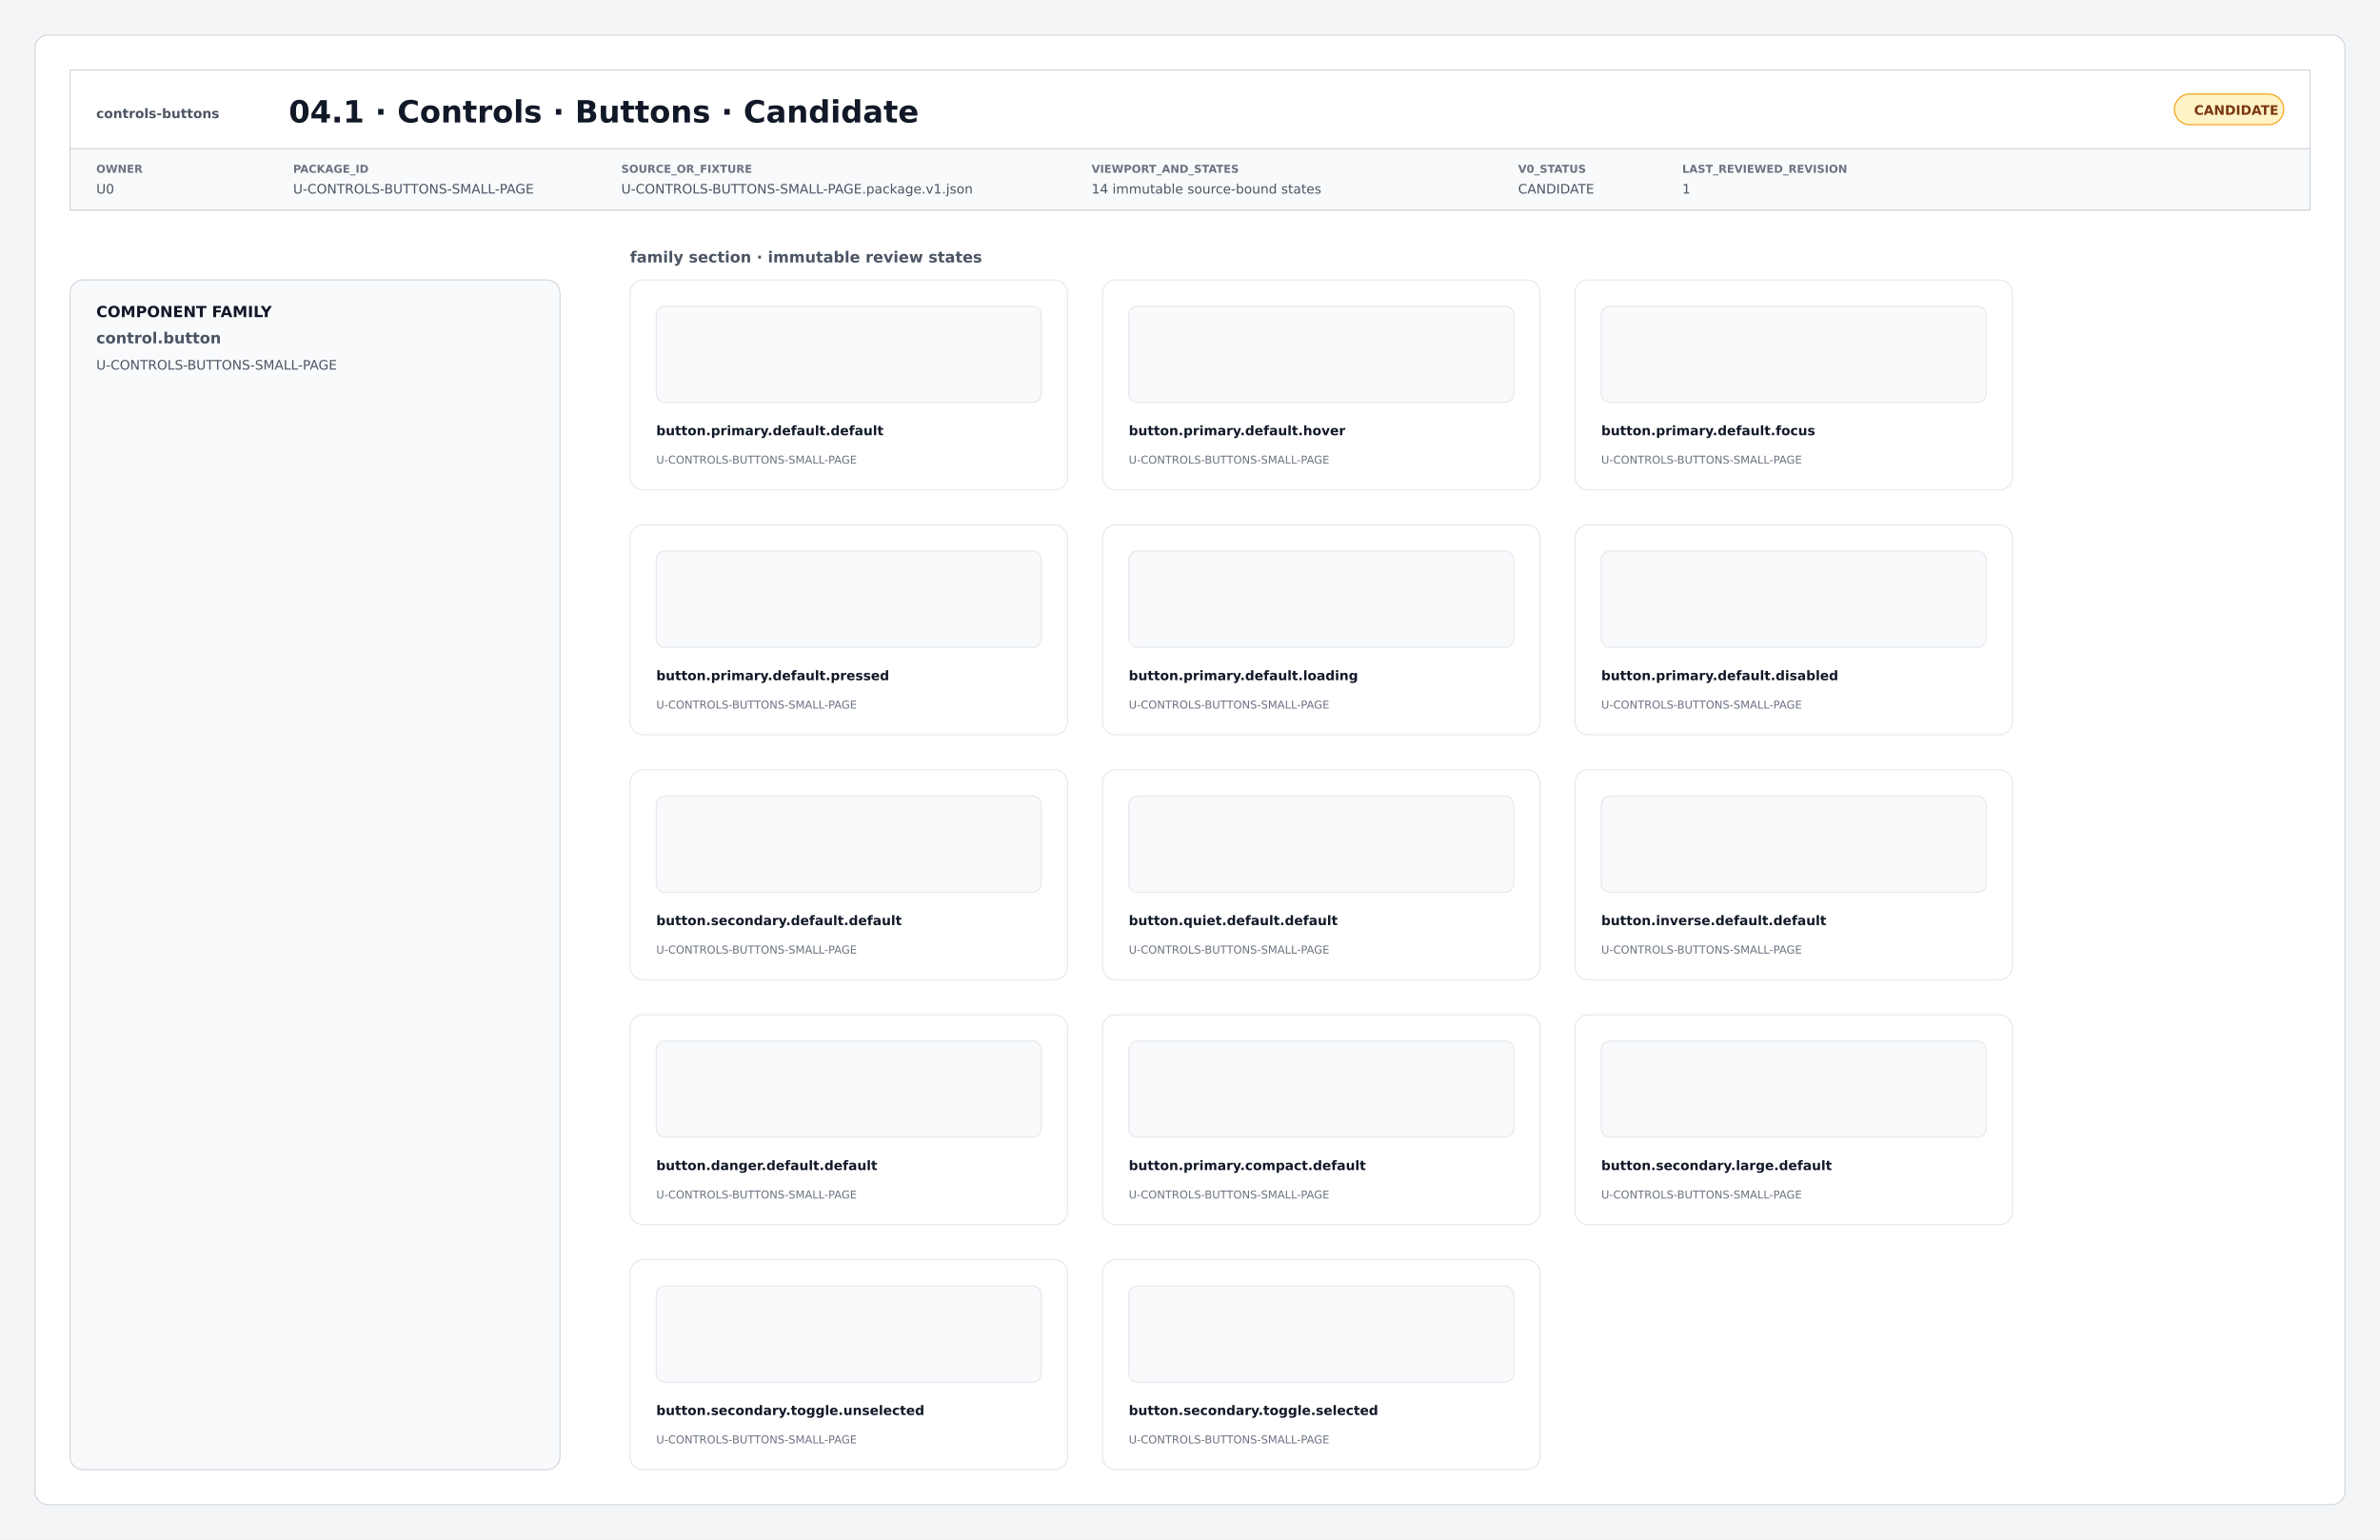
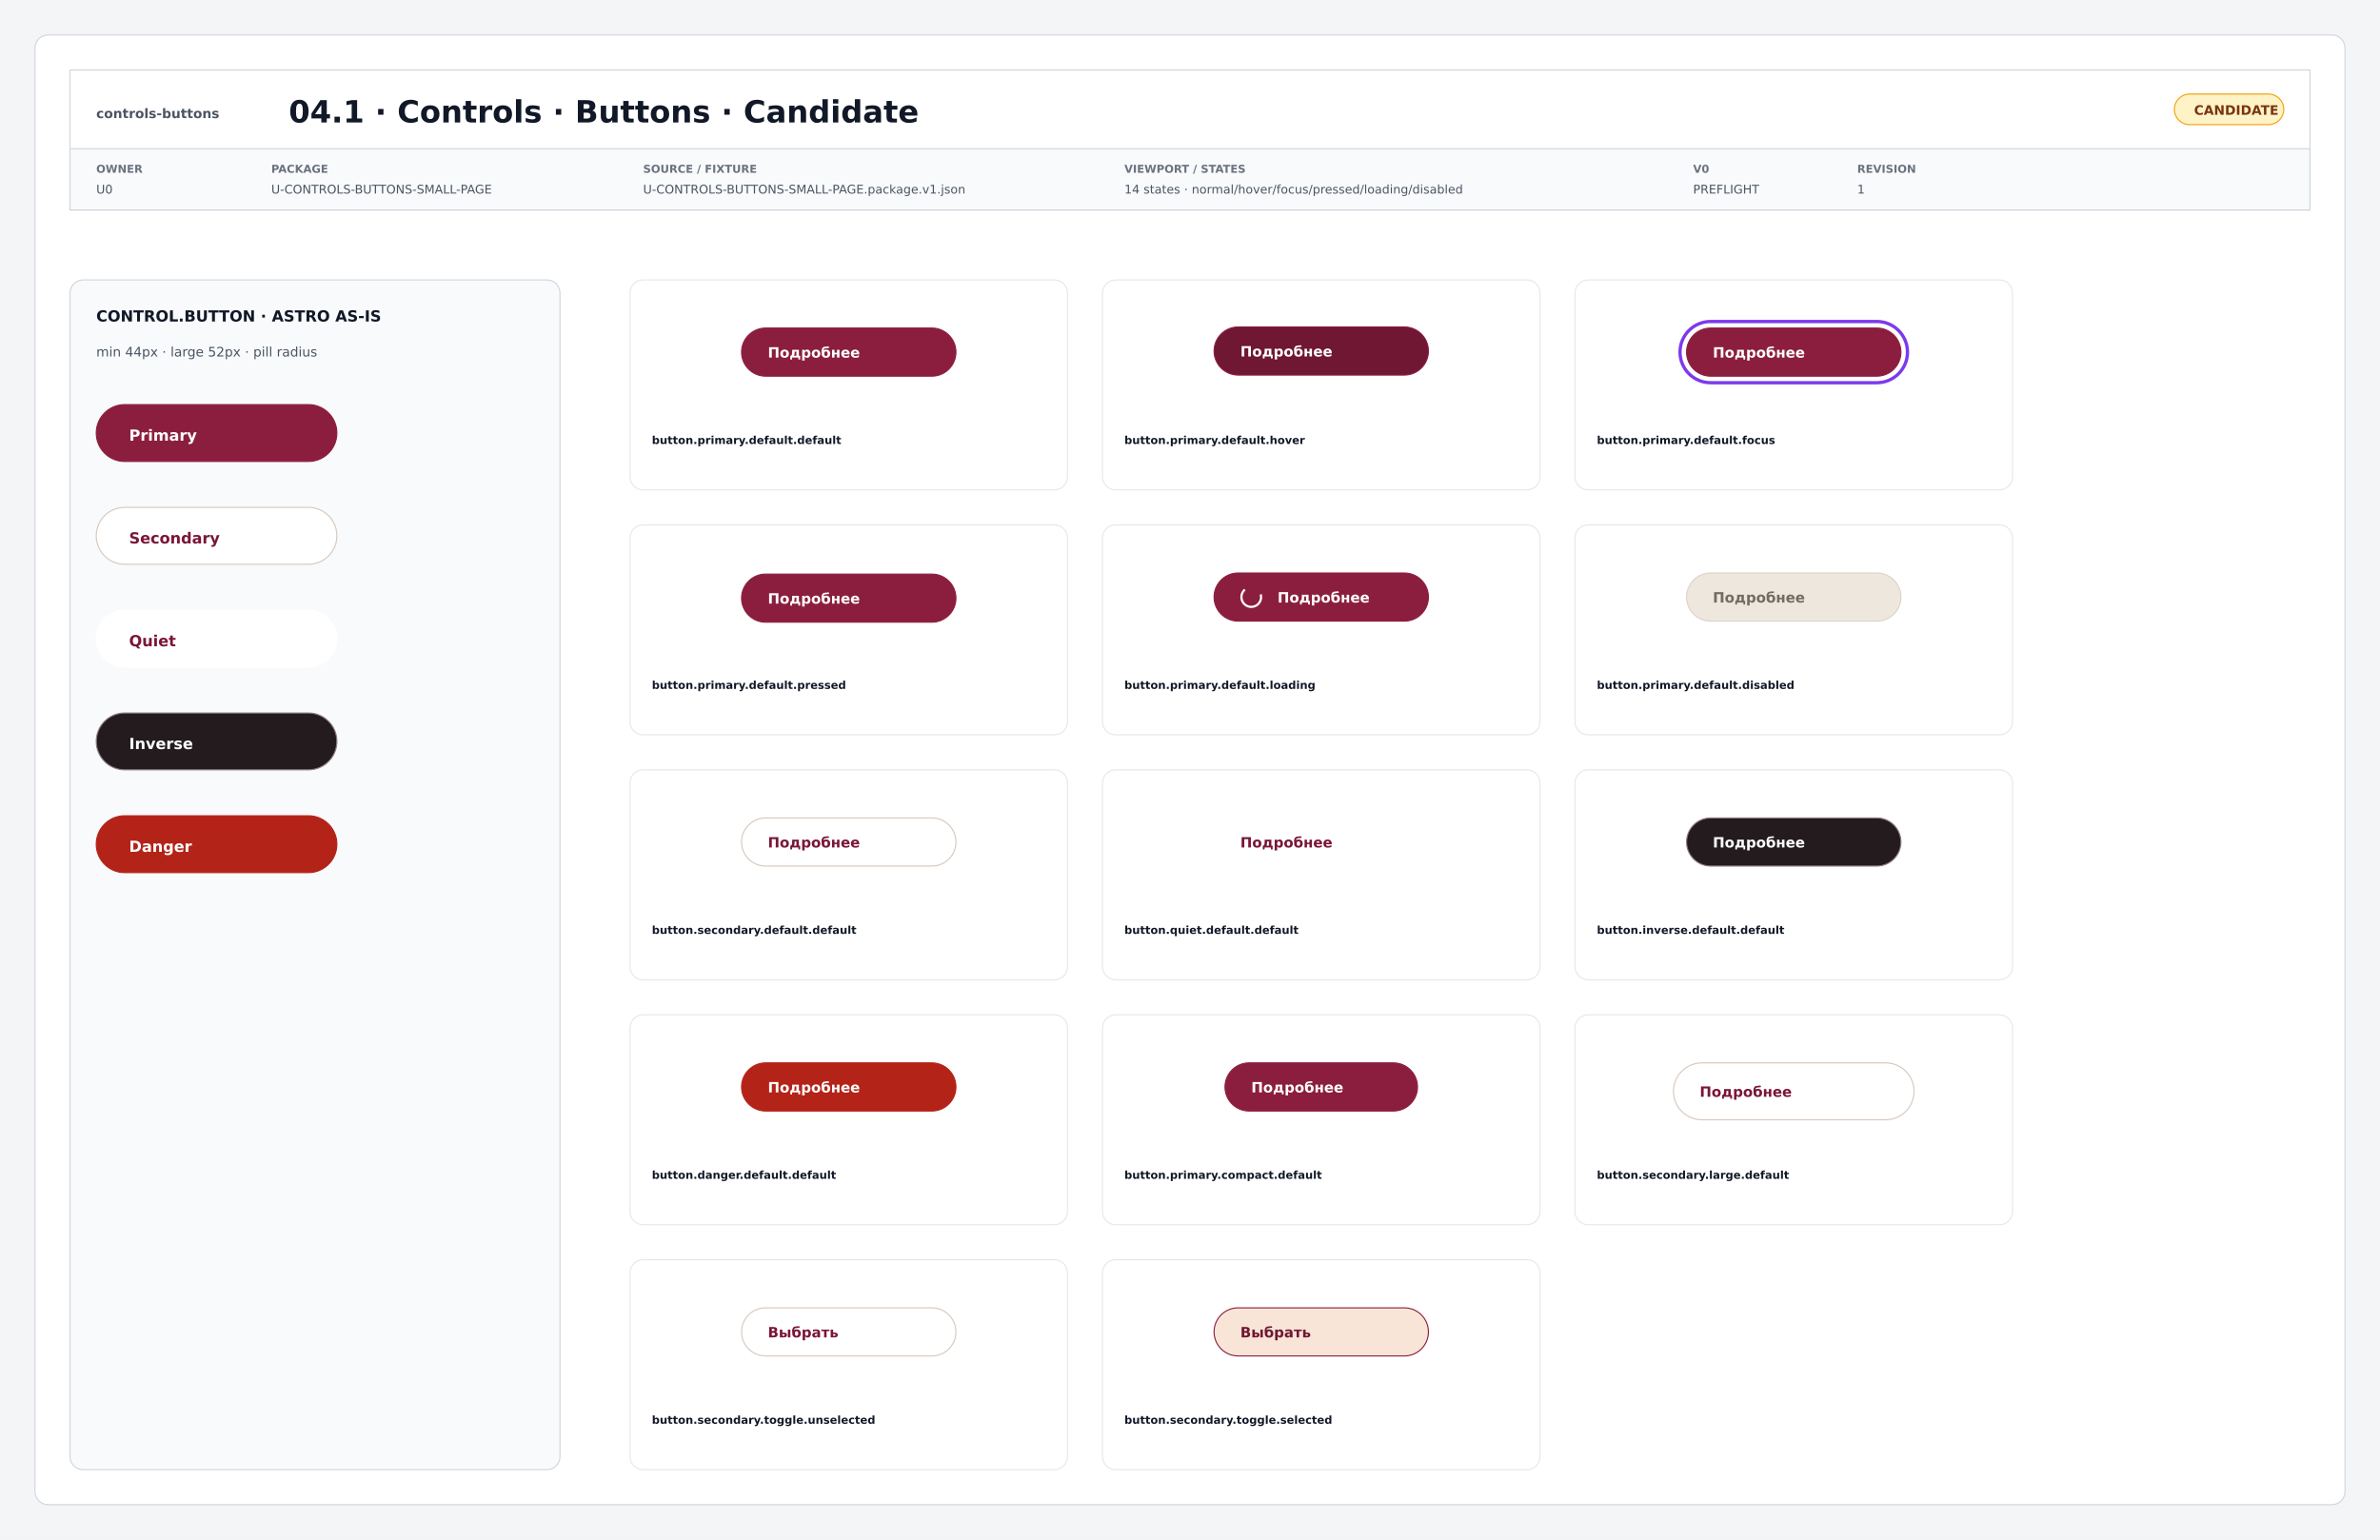
- <svg xmlns="http://www.w3.org/2000/svg" width="2176" height="1408" viewBox="0 0 2176 1408" data-root-width="2176" data-root-height="1408" data-template="COMPONENT_STATE_GRID_V2" data-template-columns="3" data-version="R2">
+ <svg xmlns="http://www.w3.org/2000/svg" width="2176" height="1408" viewBox="0 0 2176 1408" data-root-width="2176" data-root-height="1408" data-template="COMPONENT_STATE_GRID_V2" data-template-columns="3" data-version="R2" data-source-bound="true">
  <rect width="100%" height="100%" fill="#F3F5F7" />
  <rect x="32" y="32" width="2112" height="1344" rx="12" fill="#FFFFFF" stroke="#D1D5DB" data-candidate-root="true" />
-   <g data-component="ATLAS_PAGE_HEADER_V2">
+   <g data-component="ATLAS_PAGE_HEADER_V2" data-header-metadata-correct="true">
    <rect x="64" y="64" width="2048" height="128" fill="#FFFFFF" stroke="#D1D5DB" />
    <rect x="64" y="136" width="2048" height="56" fill="#F8FAFC" stroke="#D1D5DB" />
    <text x="88" y="108" font-family="DejaVu Sans" font-size="12" font-weight="700" fill="#4B5563" data-semantic-id="atlas.header.top.section">controls-buttons</text>
    <text x="264" y="112" font-family="DejaVu Sans" font-size="28" font-weight="700" fill="#111827" data-semantic-id="atlas.header.top.page-title">04.1 · Controls · Buttons · Candidate</text>
    <rect x="1988" y="86" width="100" height="28" rx="14" fill="#FEF3C7" stroke="#F59E0B" data-semantic-id="atlas.header.top.lifecycle-status" />
    <text x="2006" y="105" font-family="DejaVu Sans" font-size="12" font-weight="700" fill="#78350F">CANDIDATE</text>
    <text x="88" y="158" font-family="DejaVu Sans" font-size="10" font-weight="700" fill="#6B7280">OWNER</text>
-     <text x="88" y="177" font-family="DejaVu Sans" font-size="12" font-weight="400" fill="#4B5563" data-semantic-id="atlas.header.meta.owner">U0</text>
-     <text x="268" y="158" font-family="DejaVu Sans" font-size="10" font-weight="700" fill="#6B7280">PACKAGE_ID</text>
-     <text x="268" y="177" font-family="DejaVu Sans" font-size="12" font-weight="400" fill="#4B5563" data-semantic-id="atlas.header.meta.package-id">U-CONTROLS-BUTTONS-SMALL-PAGE</text>
-     <text x="568" y="158" font-family="DejaVu Sans" font-size="10" font-weight="700" fill="#6B7280">SOURCE_OR_FIXTURE</text>
-     <text x="568" y="177" font-family="DejaVu Sans" font-size="12" font-weight="400" fill="#4B5563" data-semantic-id="atlas.header.meta.source-or-fixture">U-CONTROLS-BUTTONS-SMALL-PAGE.package.v1.json</text>
-     <text x="998" y="158" font-family="DejaVu Sans" font-size="10" font-weight="700" fill="#6B7280">VIEWPORT_AND_STATES</text>
-     <text x="998" y="177" font-family="DejaVu Sans" font-size="12" font-weight="400" fill="#4B5563" data-semantic-id="atlas.header.meta.viewport-and-state-coverage">14 immutable source-bound states</text>
-     <text x="1388" y="158" font-family="DejaVu Sans" font-size="10" font-weight="700" fill="#6B7280">V0_STATUS</text>
-     <text x="1388" y="177" font-family="DejaVu Sans" font-size="12" font-weight="400" fill="#4B5563" data-semantic-id="atlas.header.meta.v0-status">CANDIDATE</text>
-     <text x="1538" y="158" font-family="DejaVu Sans" font-size="10" font-weight="700" fill="#6B7280">LAST_REVIEWED_REVISION</text>
-     <text x="1538" y="177" font-family="DejaVu Sans" font-size="12" font-weight="400" fill="#4B5563" data-semantic-id="atlas.header.meta.last-reviewed-revision">1</text>
+     <text x="88" y="177" font-family="DejaVu Sans" font-size="11" font-weight="400" fill="#4B5563" data-semantic-id="atlas.header.meta.owner">U0</text>
+     <text x="248" y="158" font-family="DejaVu Sans" font-size="10" font-weight="700" fill="#6B7280">PACKAGE</text>
+     <text x="248" y="177" font-family="DejaVu Sans" font-size="11" font-weight="400" fill="#4B5563" data-semantic-id="atlas.header.meta.package-id">U-CONTROLS-BUTTONS-SMALL-PAGE</text>
+     <text x="588" y="158" font-family="DejaVu Sans" font-size="10" font-weight="700" fill="#6B7280">SOURCE / FIXTURE</text>
+     <text x="588" y="177" font-family="DejaVu Sans" font-size="11" font-weight="400" fill="#4B5563" data-semantic-id="atlas.header.meta.source-or-fixture">U-CONTROLS-BUTTONS-SMALL-PAGE.package.v1.json</text>
+     <text x="1028" y="158" font-family="DejaVu Sans" font-size="10" font-weight="700" fill="#6B7280">VIEWPORT / STATES</text>
+     <text x="1028" y="177" font-family="DejaVu Sans" font-size="11" font-weight="400" fill="#4B5563" data-semantic-id="atlas.header.meta.viewport-and-state-coverage">14 states · normal/hover/focus/pressed/loading/disabled</text>
+     <text x="1548" y="158" font-family="DejaVu Sans" font-size="10" font-weight="700" fill="#6B7280">V0</text>
+     <text x="1548" y="177" font-family="DejaVu Sans" font-size="11" font-weight="400" fill="#4B5563" data-semantic-id="atlas.header.meta.v0-status">PREFLIGHT</text>
+     <text x="1698" y="158" font-family="DejaVu Sans" font-size="10" font-weight="700" fill="#6B7280">REVISION</text>
+     <text x="1698" y="177" font-family="DejaVu Sans" font-size="11" font-weight="400" fill="#4B5563" data-semantic-id="atlas.header.meta.last-reviewed-revision">1</text>
  </g>
-   <rect x="64" y="256" width="448" height="1088" rx="12" fill="#F8FAFC" stroke="#D1D5DB" data-master-column="true" />
-   <text x="88" y="290" font-family="DejaVu Sans" font-size="14" font-weight="700" fill="#111827">COMPONENT FAMILY</text>
-   <text x="88" y="314" font-family="DejaVu Sans" font-size="14" font-weight="700" fill="#4B5563">control.button</text>
-   <text x="88" y="338" font-family="DejaVu Sans" font-size="12" font-weight="400" fill="#4B5563">U-CONTROLS-BUTTONS-SMALL-PAGE</text>
-   <text x="576" y="240" font-family="DejaVu Sans" font-size="14" font-weight="700" fill="#4B5563" data-family-section="true">family section · immutable review states</text>
-   <g data-placement="1" data-label="button.primary.default.default">
+   <g data-master-column="true" data-family-section="control.button">
+     <rect x="64" y="256" width="448" height="1088" rx="12" fill="#F8FAFC" stroke="#D1D5DB" />
+     <text x="88" y="294" font-family="DejaVu Sans" font-size="14" font-weight="700" fill="#111827">CONTROL.BUTTON · ASTRO AS-IS</text>
+     <text x="88" y="326" font-family="DejaVu Sans" font-size="12" font-weight="400" fill="#4B5563">min 44px · large 52px · pill radius</text>
+     <rect x="88" y="370" width="220" height="52" rx="26" fill="#8B1E3F" stroke="#8B1E3F" />
+     <text x="118" y="403" font-family="DejaVu Sans" font-size="14" font-weight="700" fill="#FFFFFF" data-component-master="control.button.primary">Primary</text>
+     <rect x="88" y="464" width="220" height="52" rx="26" fill="#FFFFFF" stroke="#D6C8BD" />
+     <text x="118" y="497" font-family="DejaVu Sans" font-size="14" font-weight="700" fill="#7A1637" data-component-master="control.button.secondary">Secondary</text>
+     <rect x="88" y="558" width="220" height="52" rx="26" fill="#FFFFFF" stroke="#FFFFFF" />
+     <text x="118" y="591" font-family="DejaVu Sans" font-size="14" font-weight="700" fill="#7A1637" data-component-master="control.button.quiet">Quiet</text>
+     <rect x="88" y="652" width="220" height="52" rx="26" fill="#241B1E" stroke="#8E7B82" />
+     <text x="118" y="685" font-family="DejaVu Sans" font-size="14" font-weight="700" fill="#FFFFFF" data-component-master="control.button.inverse">Inverse</text>
+     <rect x="88" y="746" width="220" height="52" rx="26" fill="#B42318" stroke="#B42318" />
+     <text x="118" y="779" font-family="DejaVu Sans" font-size="14" font-weight="700" fill="#FFFFFF" data-component-master="control.button.danger">Danger</text>
+   </g>
+   <g data-placement="1" data-control-state="button.primary.default.default" data-visible-content="button-anatomy">
    <rect x="576" y="256" width="400" height="192" rx="12" fill="#FFFFFF" stroke="#E5E7EB" />
-     <rect x="600" y="280" width="352" height="88" rx="8" fill="#F8FAFC" stroke="#E5E7EB" />
-     <text x="600" y="398" font-family="DejaVu Sans" font-size="12" font-weight="700" fill="#111827">button.primary.default.default</text>
-     <text x="600" y="424" font-family="DejaVu Sans" font-size="10" font-weight="400" fill="#6B7280">U-CONTROLS-BUTTONS-SMALL-PAGE</text>
+     <rect x="678.0" y="300" width="196" height="44" rx="22.0" fill="#8B1E3F" stroke="#8B1E3F" />
+     <text x="702.0" y="327.0" font-family="DejaVu Sans" font-size="13" font-weight="700" fill="#FFFFFF">Подробнее</text>
+     <text x="596" y="406" font-family="DejaVu Sans" font-size="10" font-weight="700" fill="#111827">button.primary.default.default</text>
  </g>
-   <g data-placement="2" data-label="button.primary.default.hover">
+   <g data-placement="2" data-control-state="button.primary.default.hover" data-visible-content="button-anatomy">
    <rect x="1008" y="256" width="400" height="192" rx="12" fill="#FFFFFF" stroke="#E5E7EB" />
-     <rect x="1032" y="280" width="352" height="88" rx="8" fill="#F8FAFC" stroke="#E5E7EB" />
-     <text x="1032" y="398" font-family="DejaVu Sans" font-size="12" font-weight="700" fill="#111827">button.primary.default.hover</text>
-     <text x="1032" y="424" font-family="DejaVu Sans" font-size="10" font-weight="400" fill="#6B7280">U-CONTROLS-BUTTONS-SMALL-PAGE</text>
+     <rect x="1110.0" y="299" width="196" height="44" rx="22.0" fill="#6F1733" stroke="#8B1E3F" />
+     <text x="1134.0" y="326.0" font-family="DejaVu Sans" font-size="13" font-weight="700" fill="#FFFFFF">Подробнее</text>
+     <text x="1028" y="406" font-family="DejaVu Sans" font-size="10" font-weight="700" fill="#111827">button.primary.default.hover</text>
  </g>
-   <g data-placement="3" data-label="button.primary.default.focus">
+   <g data-placement="3" data-control-state="button.primary.default.focus" data-visible-content="button-anatomy">
    <rect x="1440" y="256" width="400" height="192" rx="12" fill="#FFFFFF" stroke="#E5E7EB" />
-     <rect x="1464" y="280" width="352" height="88" rx="8" fill="#F8FAFC" stroke="#E5E7EB" />
-     <text x="1464" y="398" font-family="DejaVu Sans" font-size="12" font-weight="700" fill="#111827">button.primary.default.focus</text>
-     <text x="1464" y="424" font-family="DejaVu Sans" font-size="10" font-weight="400" fill="#6B7280">U-CONTROLS-BUTTONS-SMALL-PAGE</text>
+     <rect x="1536.0" y="294" width="208" height="56" rx="28.0" fill="none" stroke="#7C3AED" stroke-width="3" data-focus-offset="3" />
+     <rect x="1542.0" y="300" width="196" height="44" rx="22.0" fill="#8B1E3F" stroke="#8B1E3F" />
+     <text x="1566.0" y="327.0" font-family="DejaVu Sans" font-size="13" font-weight="700" fill="#FFFFFF">Подробнее</text>
+     <text x="1460" y="406" font-family="DejaVu Sans" font-size="10" font-weight="700" fill="#111827">button.primary.default.focus</text>
  </g>
-   <g data-placement="4" data-label="button.primary.default.pressed">
+   <g data-placement="4" data-control-state="button.primary.default.pressed" data-visible-content="button-anatomy">
    <rect x="576" y="480" width="400" height="192" rx="12" fill="#FFFFFF" stroke="#E5E7EB" />
-     <rect x="600" y="504" width="352" height="88" rx="8" fill="#F8FAFC" stroke="#E5E7EB" />
-     <text x="600" y="622" font-family="DejaVu Sans" font-size="12" font-weight="700" fill="#111827">button.primary.default.pressed</text>
-     <text x="600" y="648" font-family="DejaVu Sans" font-size="10" font-weight="400" fill="#6B7280">U-CONTROLS-BUTTONS-SMALL-PAGE</text>
+     <rect x="678.0" y="525" width="196" height="44" rx="22.0" fill="#8B1E3F" stroke="#8B1E3F" />
+     <text x="702.0" y="552.0" font-family="DejaVu Sans" font-size="13" font-weight="700" fill="#FFFFFF">Подробнее</text>
+     <text x="596" y="630" font-family="DejaVu Sans" font-size="10" font-weight="700" fill="#111827">button.primary.default.pressed</text>
  </g>
-   <g data-placement="5" data-label="button.primary.default.loading">
+   <g data-placement="5" data-control-state="button.primary.default.loading" data-visible-content="button-anatomy">
    <rect x="1008" y="480" width="400" height="192" rx="12" fill="#FFFFFF" stroke="#E5E7EB" />
-     <rect x="1032" y="504" width="352" height="88" rx="8" fill="#F8FAFC" stroke="#E5E7EB" />
-     <text x="1032" y="622" font-family="DejaVu Sans" font-size="12" font-weight="700" fill="#111827">button.primary.default.loading</text>
-     <text x="1032" y="648" font-family="DejaVu Sans" font-size="10" font-weight="400" fill="#6B7280">U-CONTROLS-BUTTONS-SMALL-PAGE</text>
+     <rect x="1110.0" y="524" width="196" height="44" rx="22.0" fill="#8B1E3F" stroke="#8B1E3F" />
+     <circle cx="1144.0" cy="546.0" r="9" fill="none" stroke="#FFFFFF" stroke-width="2" stroke-dasharray="36 18" data-spinner="true" />
+     <text x="1168.0" y="551.0" font-family="DejaVu Sans" font-size="13" font-weight="700" fill="#FFFFFF">Подробнее</text>
+     <text x="1028" y="630" font-family="DejaVu Sans" font-size="10" font-weight="700" fill="#111827">button.primary.default.loading</text>
  </g>
-   <g data-placement="6" data-label="button.primary.default.disabled">
+   <g data-placement="6" data-control-state="button.primary.default.disabled" data-visible-content="button-anatomy">
    <rect x="1440" y="480" width="400" height="192" rx="12" fill="#FFFFFF" stroke="#E5E7EB" />
-     <rect x="1464" y="504" width="352" height="88" rx="8" fill="#F8FAFC" stroke="#E5E7EB" />
-     <text x="1464" y="622" font-family="DejaVu Sans" font-size="12" font-weight="700" fill="#111827">button.primary.default.disabled</text>
-     <text x="1464" y="648" font-family="DejaVu Sans" font-size="10" font-weight="400" fill="#6B7280">U-CONTROLS-BUTTONS-SMALL-PAGE</text>
+     <rect x="1542.0" y="524" width="196" height="44" rx="22.0" fill="#EEE7DE" stroke="#DDD2C6" />
+     <text x="1566.0" y="551.0" font-family="DejaVu Sans" font-size="13" font-weight="700" fill="#746A62">Подробнее</text>
+     <text x="1460" y="630" font-family="DejaVu Sans" font-size="10" font-weight="700" fill="#111827">button.primary.default.disabled</text>
  </g>
-   <g data-placement="7" data-label="button.secondary.default.default">
+   <g data-placement="7" data-control-state="button.secondary.default.default" data-visible-content="button-anatomy">
    <rect x="576" y="704" width="400" height="192" rx="12" fill="#FFFFFF" stroke="#E5E7EB" />
-     <rect x="600" y="728" width="352" height="88" rx="8" fill="#F8FAFC" stroke="#E5E7EB" />
-     <text x="600" y="846" font-family="DejaVu Sans" font-size="12" font-weight="700" fill="#111827">button.secondary.default.default</text>
-     <text x="600" y="872" font-family="DejaVu Sans" font-size="10" font-weight="400" fill="#6B7280">U-CONTROLS-BUTTONS-SMALL-PAGE</text>
+     <rect x="678.0" y="748" width="196" height="44" rx="22.0" fill="#FFFFFF" stroke="#D6C8BD" />
+     <text x="702.0" y="775.0" font-family="DejaVu Sans" font-size="13" font-weight="700" fill="#7A1637">Подробнее</text>
+     <text x="596" y="854" font-family="DejaVu Sans" font-size="10" font-weight="700" fill="#111827">button.secondary.default.default</text>
  </g>
-   <g data-placement="8" data-label="button.quiet.default.default">
+   <g data-placement="8" data-control-state="button.quiet.default.default" data-visible-content="button-anatomy">
    <rect x="1008" y="704" width="400" height="192" rx="12" fill="#FFFFFF" stroke="#E5E7EB" />
-     <rect x="1032" y="728" width="352" height="88" rx="8" fill="#F8FAFC" stroke="#E5E7EB" />
-     <text x="1032" y="846" font-family="DejaVu Sans" font-size="12" font-weight="700" fill="#111827">button.quiet.default.default</text>
-     <text x="1032" y="872" font-family="DejaVu Sans" font-size="10" font-weight="400" fill="#6B7280">U-CONTROLS-BUTTONS-SMALL-PAGE</text>
+     <rect x="1110.0" y="748" width="196" height="44" rx="22.0" fill="#FFFFFF" stroke="#FFFFFF" />
+     <text x="1134.0" y="775.0" font-family="DejaVu Sans" font-size="13" font-weight="700" fill="#7A1637">Подробнее</text>
+     <text x="1028" y="854" font-family="DejaVu Sans" font-size="10" font-weight="700" fill="#111827">button.quiet.default.default</text>
  </g>
-   <g data-placement="9" data-label="button.inverse.default.default">
+   <g data-placement="9" data-control-state="button.inverse.default.default" data-visible-content="button-anatomy">
    <rect x="1440" y="704" width="400" height="192" rx="12" fill="#FFFFFF" stroke="#E5E7EB" />
-     <rect x="1464" y="728" width="352" height="88" rx="8" fill="#F8FAFC" stroke="#E5E7EB" />
-     <text x="1464" y="846" font-family="DejaVu Sans" font-size="12" font-weight="700" fill="#111827">button.inverse.default.default</text>
-     <text x="1464" y="872" font-family="DejaVu Sans" font-size="10" font-weight="400" fill="#6B7280">U-CONTROLS-BUTTONS-SMALL-PAGE</text>
+     <rect x="1542.0" y="748" width="196" height="44" rx="22.0" fill="#241B1E" stroke="#8E7B82" />
+     <text x="1566.0" y="775.0" font-family="DejaVu Sans" font-size="13" font-weight="700" fill="#FFFFFF">Подробнее</text>
+     <text x="1460" y="854" font-family="DejaVu Sans" font-size="10" font-weight="700" fill="#111827">button.inverse.default.default</text>
  </g>
-   <g data-placement="10" data-label="button.danger.default.default">
+   <g data-placement="10" data-control-state="button.danger.default.default" data-visible-content="button-anatomy">
    <rect x="576" y="928" width="400" height="192" rx="12" fill="#FFFFFF" stroke="#E5E7EB" />
-     <rect x="600" y="952" width="352" height="88" rx="8" fill="#F8FAFC" stroke="#E5E7EB" />
-     <text x="600" y="1070" font-family="DejaVu Sans" font-size="12" font-weight="700" fill="#111827">button.danger.default.default</text>
-     <text x="600" y="1096" font-family="DejaVu Sans" font-size="10" font-weight="400" fill="#6B7280">U-CONTROLS-BUTTONS-SMALL-PAGE</text>
+     <rect x="678.0" y="972" width="196" height="44" rx="22.0" fill="#B42318" stroke="#B42318" />
+     <text x="702.0" y="999.0" font-family="DejaVu Sans" font-size="13" font-weight="700" fill="#FFFFFF">Подробнее</text>
+     <text x="596" y="1078" font-family="DejaVu Sans" font-size="10" font-weight="700" fill="#111827">button.danger.default.default</text>
  </g>
-   <g data-placement="11" data-label="button.primary.compact.default">
+   <g data-placement="11" data-control-state="button.primary.compact.default" data-visible-content="button-anatomy">
    <rect x="1008" y="928" width="400" height="192" rx="12" fill="#FFFFFF" stroke="#E5E7EB" />
-     <rect x="1032" y="952" width="352" height="88" rx="8" fill="#F8FAFC" stroke="#E5E7EB" />
-     <text x="1032" y="1070" font-family="DejaVu Sans" font-size="12" font-weight="700" fill="#111827">button.primary.compact.default</text>
-     <text x="1032" y="1096" font-family="DejaVu Sans" font-size="10" font-weight="400" fill="#6B7280">U-CONTROLS-BUTTONS-SMALL-PAGE</text>
+     <rect x="1120.0" y="972" width="176" height="44" rx="22.0" fill="#8B1E3F" stroke="#8B1E3F" />
+     <text x="1144.0" y="999.0" font-family="DejaVu Sans" font-size="13" font-weight="700" fill="#FFFFFF">Подробнее</text>
+     <text x="1028" y="1078" font-family="DejaVu Sans" font-size="10" font-weight="700" fill="#111827">button.primary.compact.default</text>
  </g>
-   <g data-placement="12" data-label="button.secondary.large.default">
+   <g data-placement="12" data-control-state="button.secondary.large.default" data-visible-content="button-anatomy">
    <rect x="1440" y="928" width="400" height="192" rx="12" fill="#FFFFFF" stroke="#E5E7EB" />
-     <rect x="1464" y="952" width="352" height="88" rx="8" fill="#F8FAFC" stroke="#E5E7EB" />
-     <text x="1464" y="1070" font-family="DejaVu Sans" font-size="12" font-weight="700" fill="#111827">button.secondary.large.default</text>
-     <text x="1464" y="1096" font-family="DejaVu Sans" font-size="10" font-weight="400" fill="#6B7280">U-CONTROLS-BUTTONS-SMALL-PAGE</text>
+     <rect x="1530.0" y="972" width="220" height="52" rx="26.0" fill="#FFFFFF" stroke="#D6C8BD" />
+     <text x="1554.0" y="1003.0" font-family="DejaVu Sans" font-size="13" font-weight="700" fill="#7A1637">Подробнее</text>
+     <text x="1460" y="1078" font-family="DejaVu Sans" font-size="10" font-weight="700" fill="#111827">button.secondary.large.default</text>
  </g>
-   <g data-placement="13" data-label="button.secondary.toggle.unselected">
+   <g data-placement="13" data-control-state="button.secondary.toggle.unselected" data-visible-content="button-anatomy">
    <rect x="576" y="1152" width="400" height="192" rx="12" fill="#FFFFFF" stroke="#E5E7EB" />
-     <rect x="600" y="1176" width="352" height="88" rx="8" fill="#F8FAFC" stroke="#E5E7EB" />
-     <text x="600" y="1294" font-family="DejaVu Sans" font-size="12" font-weight="700" fill="#111827">button.secondary.toggle.unselected</text>
-     <text x="600" y="1320" font-family="DejaVu Sans" font-size="10" font-weight="400" fill="#6B7280">U-CONTROLS-BUTTONS-SMALL-PAGE</text>
+     <rect x="678.0" y="1196" width="196" height="44" rx="22.0" fill="#FFFFFF" stroke="#D6C8BD" />
+     <text x="702.0" y="1223.0" font-family="DejaVu Sans" font-size="13" font-weight="700" fill="#7A1637">Выбрать</text>
+     <text x="596" y="1302" font-family="DejaVu Sans" font-size="10" font-weight="700" fill="#111827">button.secondary.toggle.unselected</text>
  </g>
-   <g data-placement="14" data-label="button.secondary.toggle.selected">
+   <g data-placement="14" data-control-state="button.secondary.toggle.selected" data-visible-content="button-anatomy">
    <rect x="1008" y="1152" width="400" height="192" rx="12" fill="#FFFFFF" stroke="#E5E7EB" />
-     <rect x="1032" y="1176" width="352" height="88" rx="8" fill="#F8FAFC" stroke="#E5E7EB" />
-     <text x="1032" y="1294" font-family="DejaVu Sans" font-size="12" font-weight="700" fill="#111827">button.secondary.toggle.selected</text>
-     <text x="1032" y="1320" font-family="DejaVu Sans" font-size="10" font-weight="400" fill="#6B7280">U-CONTROLS-BUTTONS-SMALL-PAGE</text>
+     <rect x="1110.0" y="1196" width="196" height="44" rx="22.0" fill="#F8E5D8" stroke="#8B1E3F" />
+     <text x="1134.0" y="1223.0" font-family="DejaVu Sans" font-size="13" font-weight="700" fill="#6F1733">Выбрать</text>
+     <text x="1028" y="1302" font-family="DejaVu Sans" font-size="10" font-weight="700" fill="#111827">button.secondary.toggle.selected</text>
  </g>
</svg>
